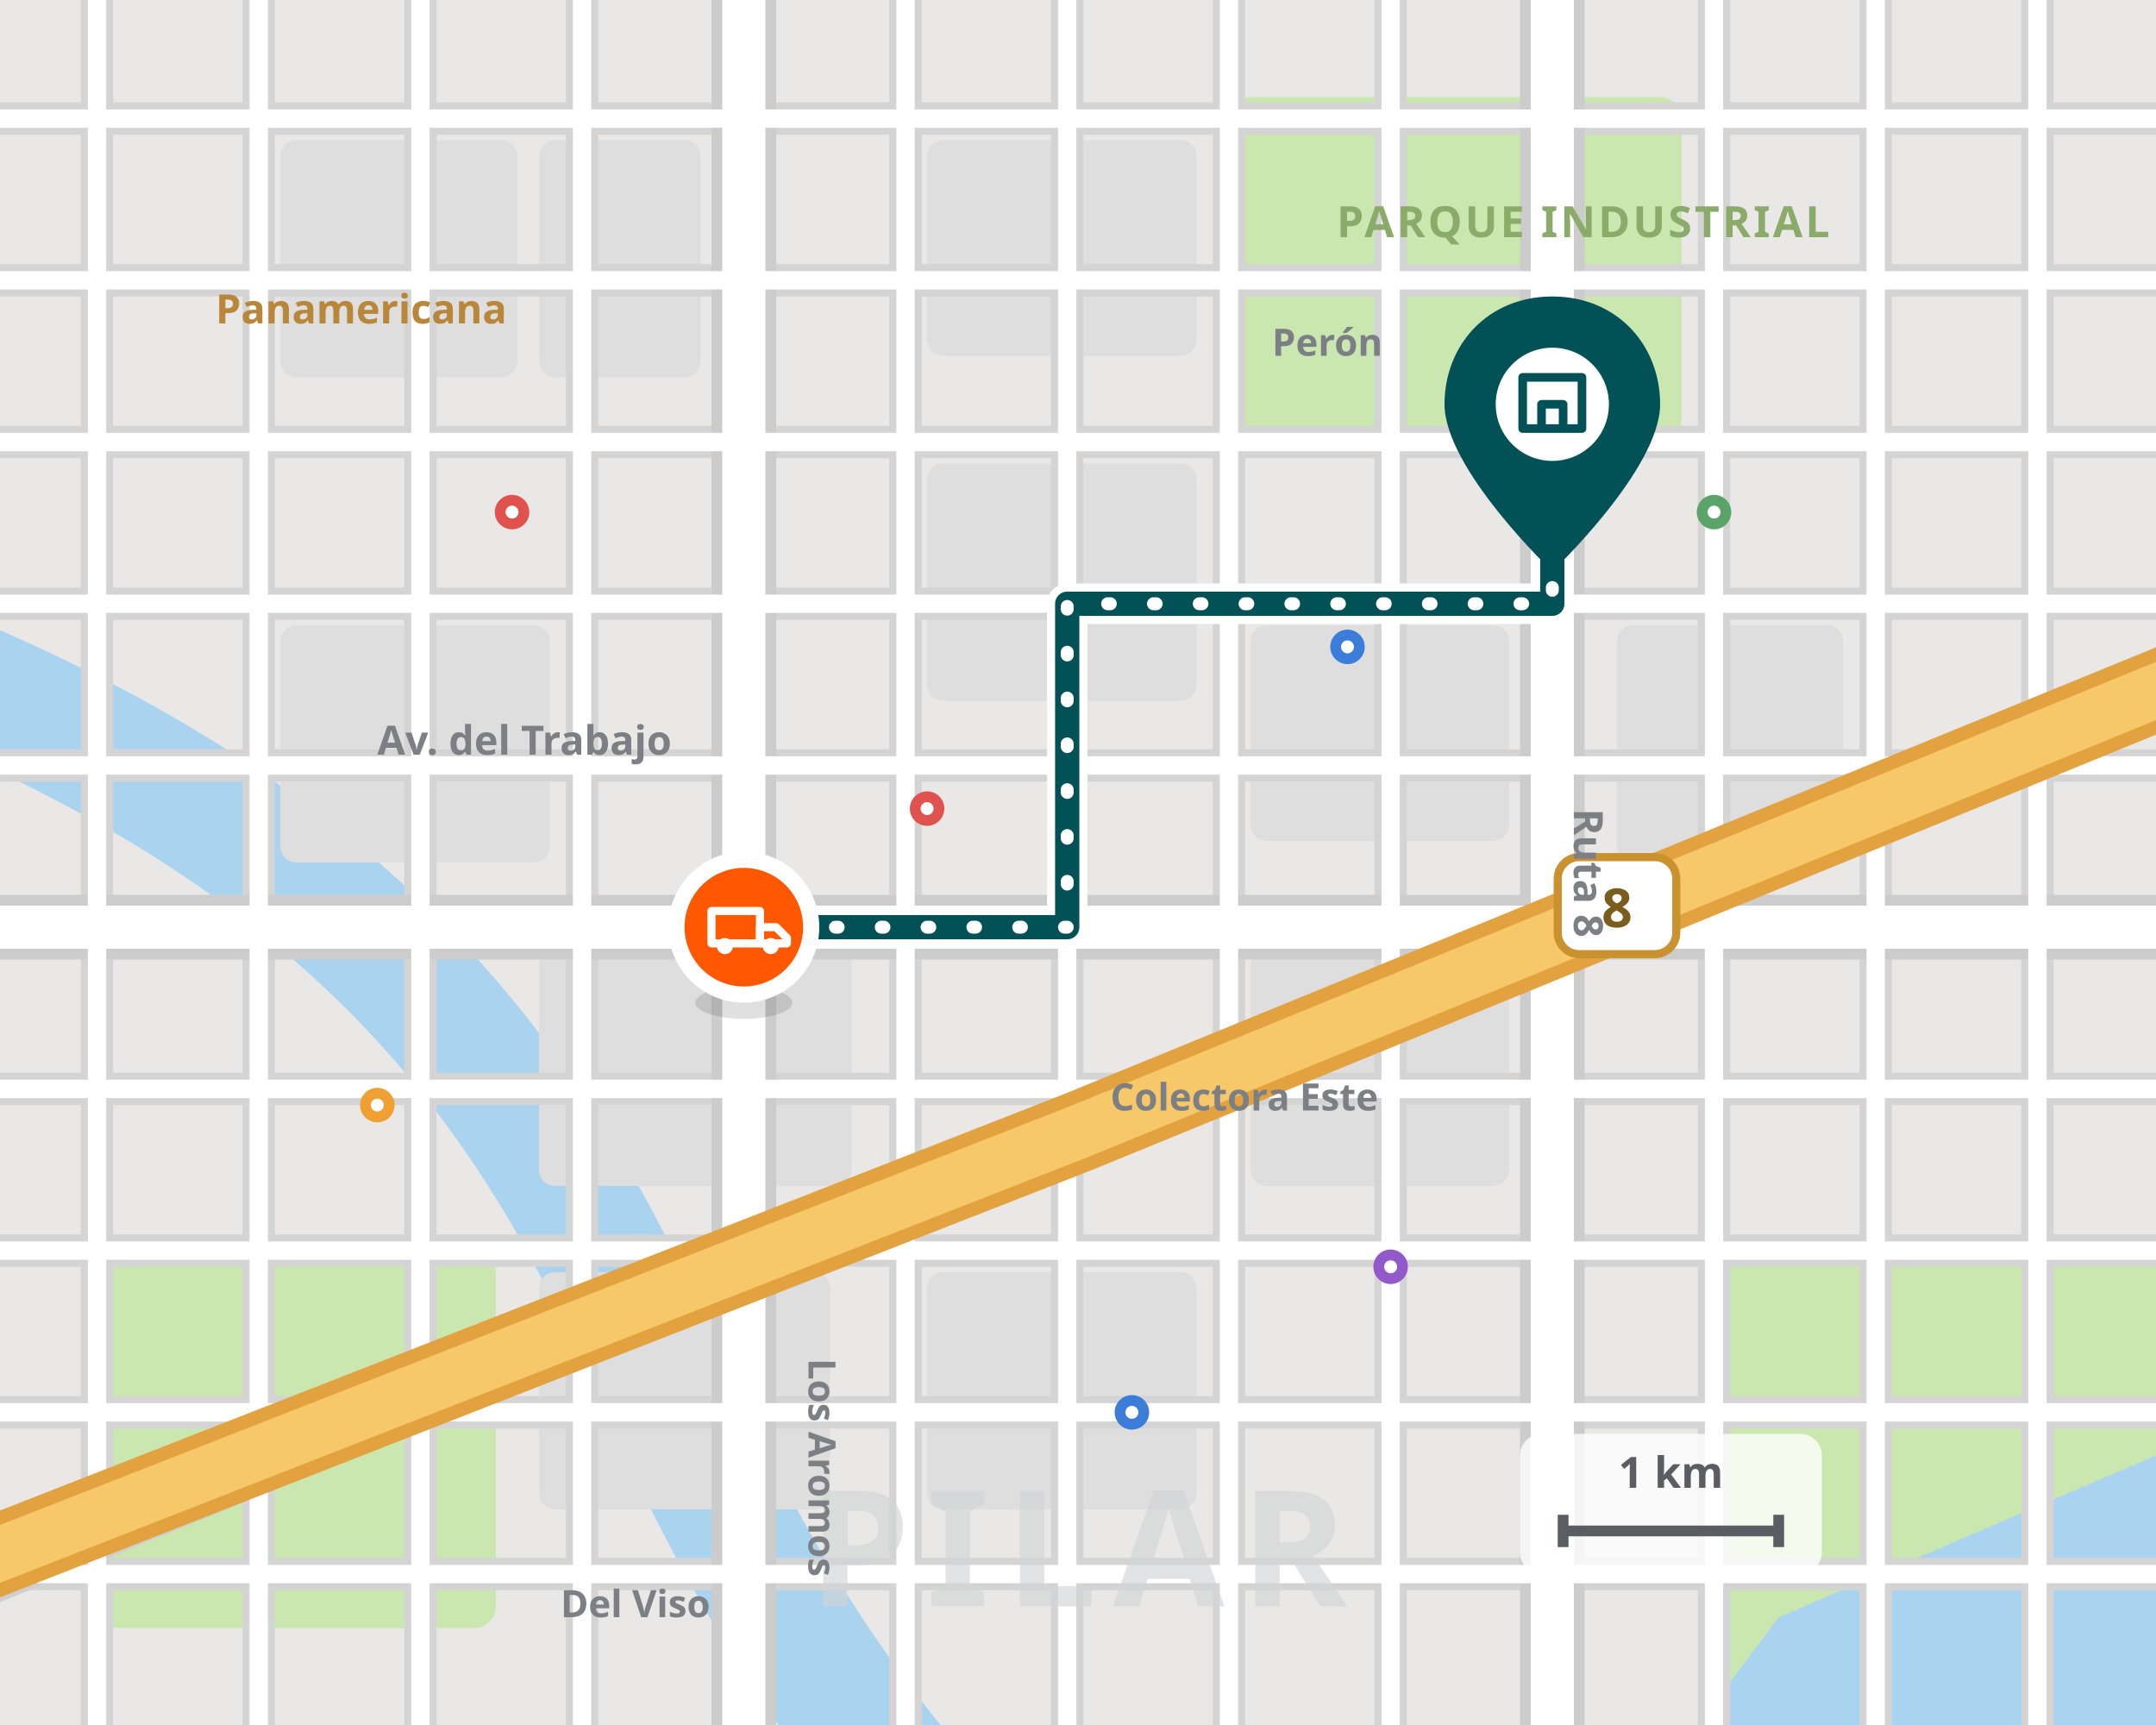
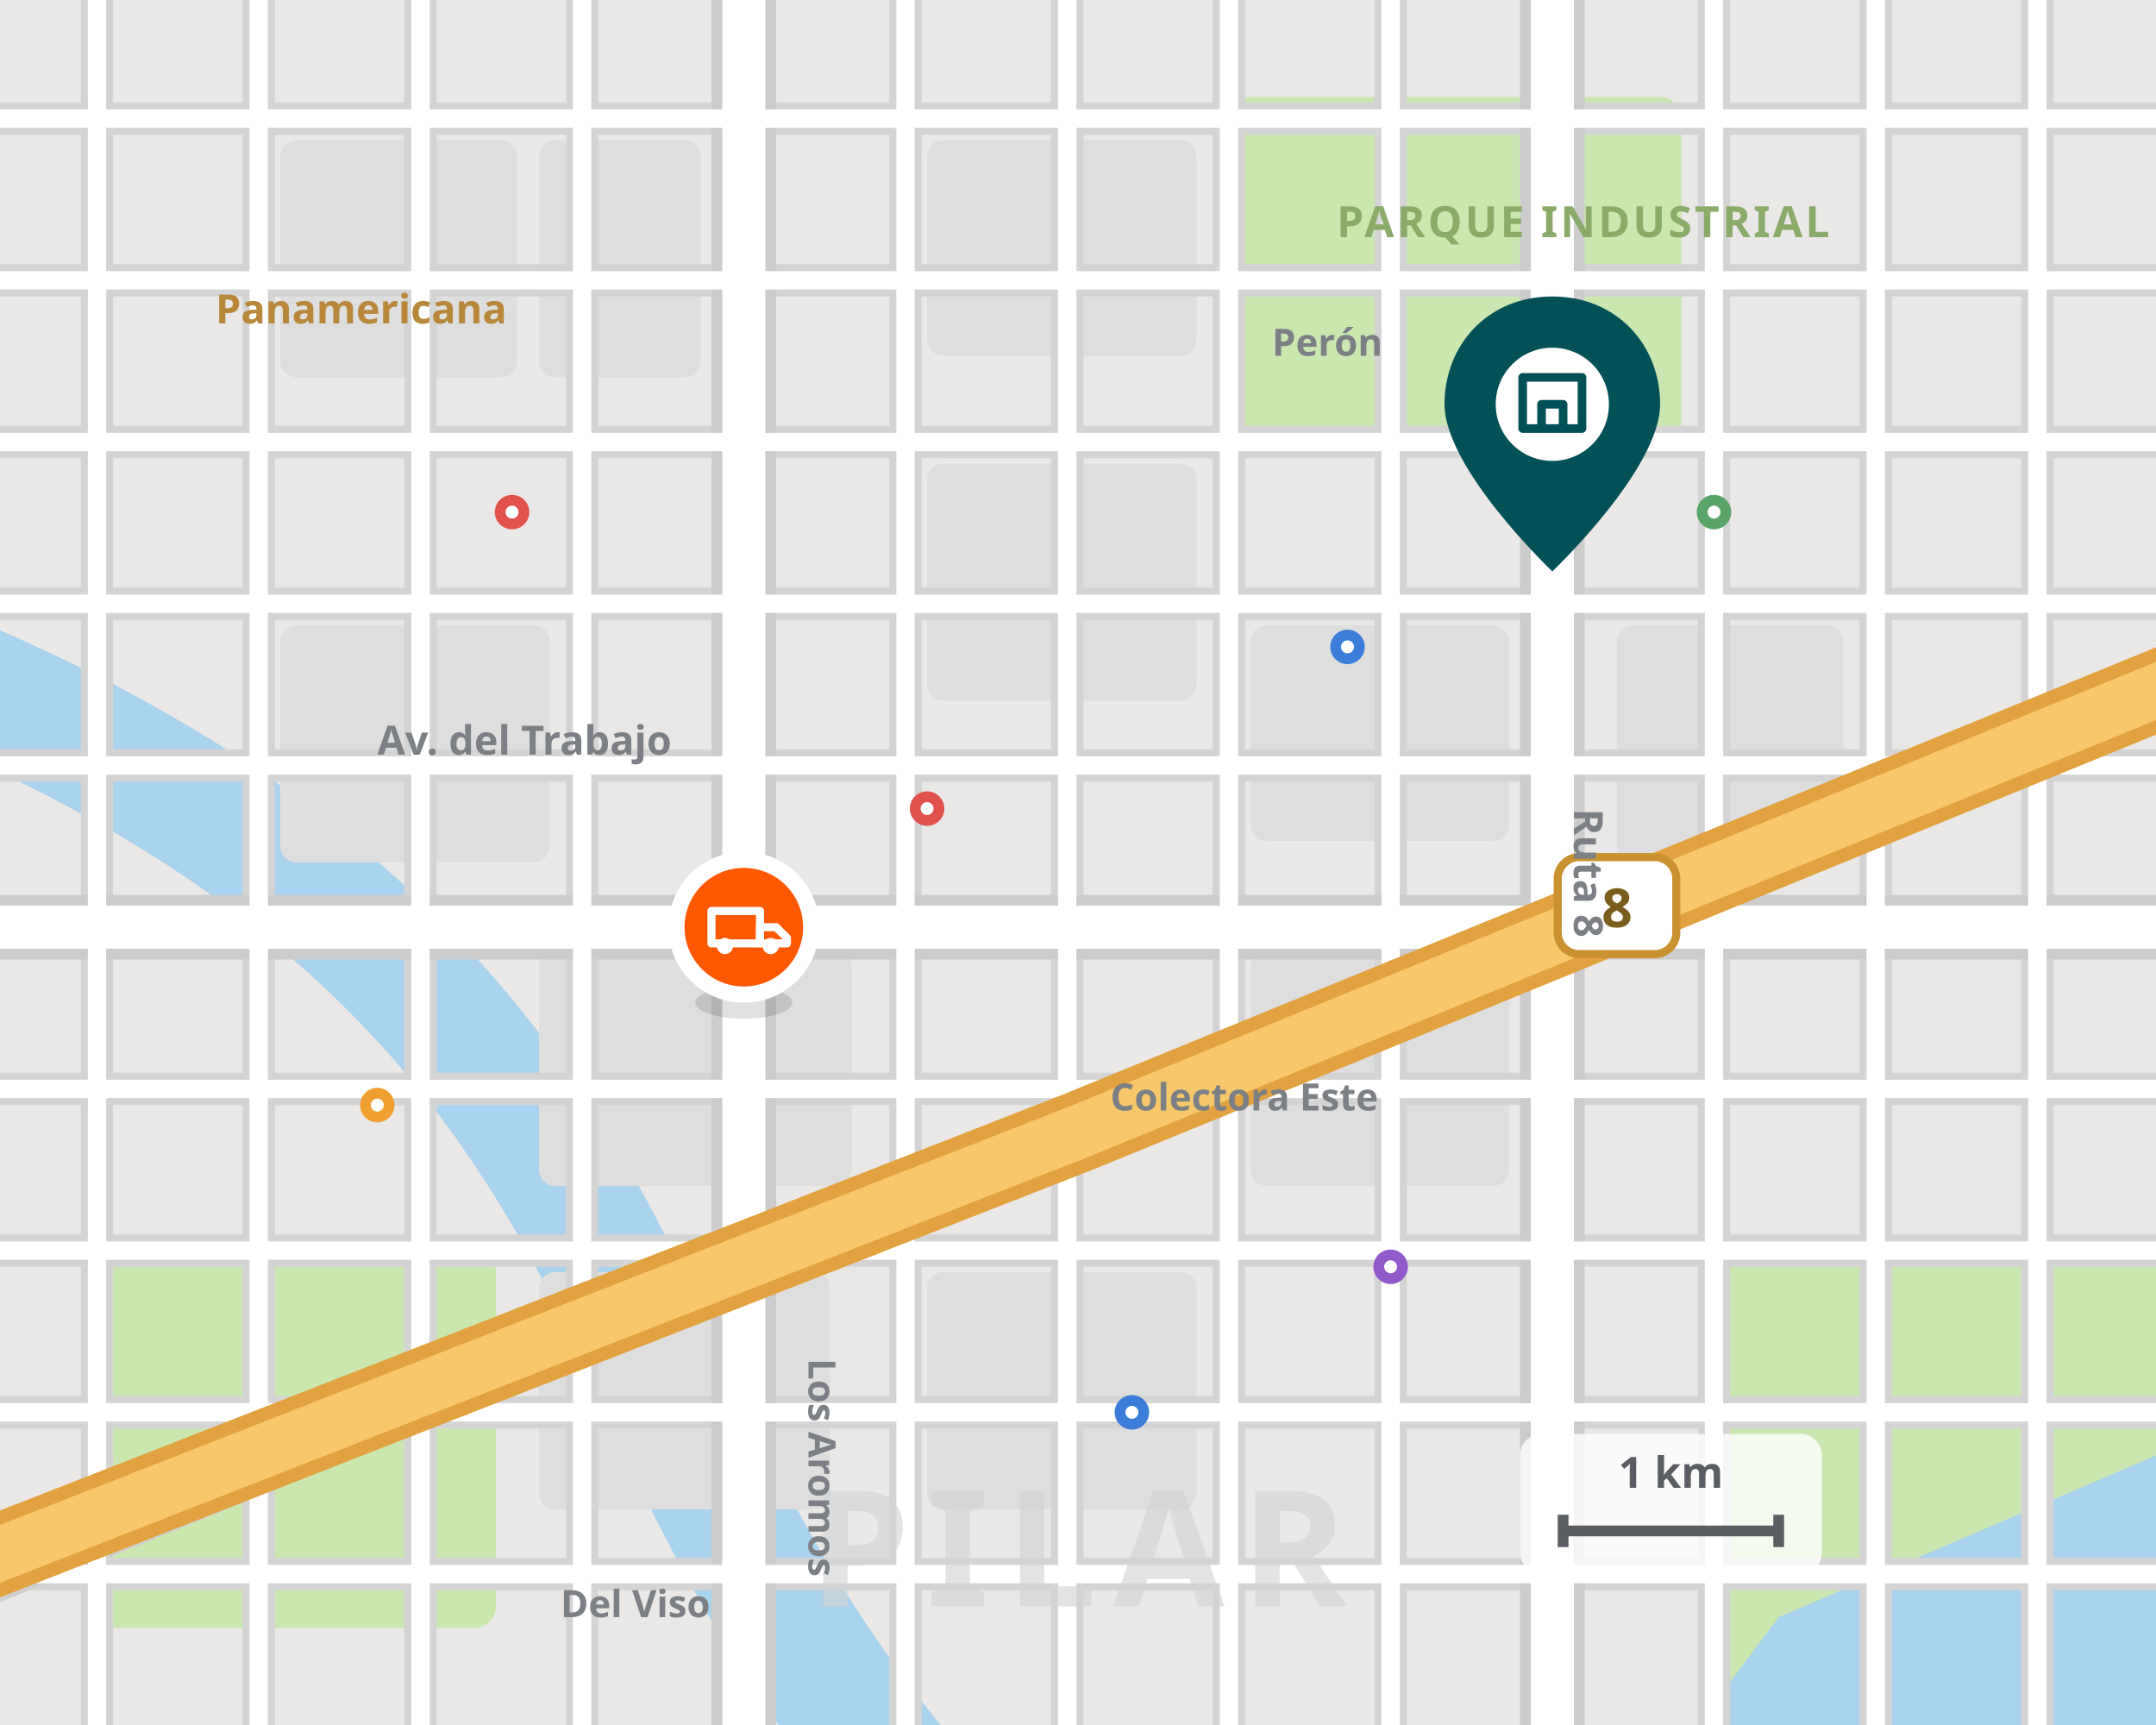
<svg xmlns="http://www.w3.org/2000/svg" viewBox="0 0 400 320" preserveAspectRatio="xMidYMid slice">
  <rect width="400" height="320" fill="#e9e8e6" />
  <rect x="228" y="18" width="84" height="64" rx="4" fill="#cbe7b0" />
  <rect x="18" y="232" width="74" height="70" rx="4" fill="#cbe7b0" />
  <rect x="318" y="232" width="84" height="88" rx="4" fill="#cbe7b0" />
  <path d="M-30 118 C 60 150 96 196 120 250 C 134 282 150 312 176 340" fill="none" stroke="#a9d3ef" stroke-width="24" stroke-linecap="round" />
  <path d="M330 300 L400 270 L400 340 L300 340 Z" fill="#a9d3ef" />
  <rect x="52" y="26" width="44" height="44" rx="3" fill="#dedede" />
  <rect x="100" y="26" width="30" height="44" rx="3" fill="#dedede" />
  <rect x="172" y="26" width="50" height="40" rx="3" fill="#dedede" />
  <rect x="172" y="86" width="50" height="44" rx="3" fill="#dedede" />
  <rect x="52" y="116" width="50" height="44" rx="3" fill="#dedede" />
  <rect x="100" y="176" width="58" height="44" rx="3" fill="#dedede" />
  <rect x="232" y="116" width="48" height="40" rx="3" fill="#dedede" />
  <rect x="232" y="176" width="48" height="44" rx="3" fill="#dedede" />
  <rect x="300" y="116" width="42" height="44" rx="3" fill="#dedede" />
  <rect x="100" y="236" width="54" height="44" rx="3" fill="#dedede" />
  <rect x="172" y="236" width="50" height="44" rx="3" fill="#dedede" />
  <path d="M18 0V320 M48 0V320 M78 0V320 M108 0V320 M138 0V320 M168 0V320 M198 0V320 M228 0V320 M258 0V320 M288 0V320 M318 0V320 M348 0V320 M378 0V320 M0 22H400 M0 52H400 M0 82H400 M0 112H400 M0 142H400 M0 172H400 M0 202H400 M0 232H400 M0 262H400 M0 292H400" fill="none" stroke="#d4d4d4" stroke-width="6" stroke-linecap="round" />
  <path d="M-20 300 L200 210 L420 120" fill="none" stroke="#cfcfcf" stroke-width="10" />
  <path d="M138 0V320 M0 172H400 M288 0V320" fill="none" stroke="#cccccc" stroke-width="12" stroke-linecap="round" />
  <path d="M18 0V320 M48 0V320 M78 0V320 M108 0V320 M138 0V320 M168 0V320 M198 0V320 M228 0V320 M258 0V320 M288 0V320 M318 0V320 M348 0V320 M378 0V320 M0 22H400 M0 52H400 M0 82H400 M0 112H400 M0 142H400 M0 172H400 M0 202H400 M0 232H400 M0 262H400 M0 292H400" fill="none" stroke="#ffffff" stroke-width="3.4" stroke-linecap="round" />
  <path d="M-20 300 L200 210 L420 120" fill="none" stroke="#ffffff" stroke-width="6" />
  <path d="M138 0V320 M0 172H400 M288 0V320" fill="none" stroke="#ffffff" stroke-width="8" stroke-linecap="round" />
  <path d="M-30 300 L200 210 L420 120" fill="none" stroke="#e2a23f" stroke-width="15" />
  <path d="M-30 300 L200 210 L420 120" fill="none" stroke="#f7c869" stroke-width="10" />
  <g transform="translate(300 168)">
    <rect x="-11" y="-9" width="22" height="18" rx="4" fill="#fff" stroke="#c9922f" stroke-width="1.5" />
    <text x="0" y="4" text-anchor="middle" font-family="Nunito Sans, sans-serif" font-size="10" font-weight="800" fill="#7a5c1c">8</text>
  </g>
  <text x="248" y="44" font-family="Nunito Sans, sans-serif" font-size="8" font-weight="800" fill="#8aab6a" letter-spacing="0.5">PARQUE INDUSTRIAL</text>
  <text x="200" y="298" text-anchor="middle" font-family="Nunito Sans, sans-serif" font-size="30" font-weight="800" fill="#d3d4d6" letter-spacing="3" opacity="0.65">PILAR</text>
  <text x="70" y="140" font-family="Nunito Sans, sans-serif" font-size="7.5" font-weight="700" fill="#7c8085">Av. del Trabajo</text>
  <text x="206" y="206" font-family="Nunito Sans, sans-serif" font-size="7" font-weight="700" fill="#7c8085">Colectora Este</text>
  <text x="292" y="150" transform="rotate(90 292 150)" font-family="Nunito Sans, sans-serif" font-size="7.5" font-weight="700" fill="#7c8085">Ruta 8</text>
  <text x="150" y="252" transform="rotate(90 150 252)" font-family="Nunito Sans, sans-serif" font-size="7" font-weight="700" fill="#7c8085">Los Aromos</text>
  <text x="40" y="60" font-family="Nunito Sans, sans-serif" font-size="7.5" font-weight="700" fill="#b8873a">Panamericana</text>
  <text x="236" y="66" font-family="Nunito Sans, sans-serif" font-size="7" font-weight="700" fill="#7c8085">Perón</text>
  <text x="104" y="300" font-family="Nunito Sans, sans-serif" font-size="7" font-weight="700" fill="#7c8085">Del Viso</text>
  <circle cx="95" cy="95" r="3.2" fill="#e0524d" />
  <circle cx="95" cy="95" r="1.2" fill="#fff" />
  <circle cx="250" cy="120" r="3.2" fill="#3b7dd8" />
  <circle cx="250" cy="120" r="1.2" fill="#fff" />
  <circle cx="172" cy="150" r="3.2" fill="#e0524d" />
  <circle cx="172" cy="150" r="1.2" fill="#fff" />
  <circle cx="318" cy="95" r="3.2" fill="#5aa469" />
  <circle cx="318" cy="95" r="1.2" fill="#fff" />
  <circle cx="70" cy="205" r="3.2" fill="#f0a030" />
  <circle cx="70" cy="205" r="1.2" fill="#fff" />
  <circle cx="258" cy="235" r="3.2" fill="#9159c9" />
  <circle cx="258" cy="235" r="1.2" fill="#fff" />
  <circle cx="210" cy="262" r="3.2" fill="#3b7dd8" />
  <circle cx="210" cy="262" r="1.2" fill="#fff" />
-   <path d="M138 172 H198 V112 H288 V82" fill="none" stroke="#ffffff" stroke-width="7.5" stroke-linecap="round" stroke-linejoin="round" />
-   <path d="M138 172 H198 V112 H288 V82" fill="none" stroke="#025157" stroke-width="4.5" stroke-linecap="round" stroke-linejoin="round" />
-   <path d="M138 172 H198 V112 H288 V82" fill="none" stroke="#ffffff" stroke-width="2.4" stroke-linecap="round" stroke-dasharray="0.5 8" />
  <g transform="translate(288 82)">
    <ellipse cx="0" cy="3" rx="10" ry="3" fill="#0000001f" />
    <path d="M0 -27 C12 -27 20 -18 20 -7 C20 5 0 24 0 24 C0 24 -20 5 -20 -7 C-20 -18 -12 -27 0 -27Z" fill="#025157" />
    <circle cx="0" cy="-7" r="10.5" fill="#fff" />
    <g stroke="#025157" stroke-width="1.6" fill="none" stroke-linejoin="round">
      <path d="M-5.5 -2.5 V-12 H5.5 V-2.5 Z" />
      <path d="M-2 -2.5 V-7 H2 V-2.5" />
    </g>
  </g>
  <g transform="translate(138 172)">
    <circle cx="0" cy="0" r="8" fill="#FF5800" opacity="0.45" />
    <ellipse cx="0" cy="14" rx="9" ry="3" fill="#0000001f" />
    <circle r="14" fill="#fff" />
    <circle r="11" fill="#FF5800" />
    <g stroke="#fff" stroke-width="1.5" fill="none" stroke-linejoin="round">
      <path d="M-6 3 V-3 H3 V3 Z" />
      <path d="M3 0 H6 L8 2 V3 H3 Z" />
      <circle cx="-3.5" cy="3.5" r="1.5" fill="#fff" stroke="none" />
      <circle cx="5" cy="3.5" r="1.5" fill="#fff" stroke="none" />
    </g>
  </g>
  <g transform="translate(288 272)">
    <rect x="-6" y="-6" width="56" height="26" rx="4" fill="#ffffffcc" />
    <text x="22" y="4" fill="#5a5e63" font-family="Nunito Sans, sans-serif" font-size="8" font-weight="800" text-anchor="middle">1 km</text>
    <line x1="2" y1="12" x2="42" y2="12" stroke="#5a5e63" stroke-width="2" />
    <line x1="2" y1="9" x2="2" y2="15" stroke="#5a5e63" stroke-width="2" />
    <line x1="42" y1="9" x2="42" y2="15" stroke="#5a5e63" stroke-width="2" />
  </g>
</svg>
